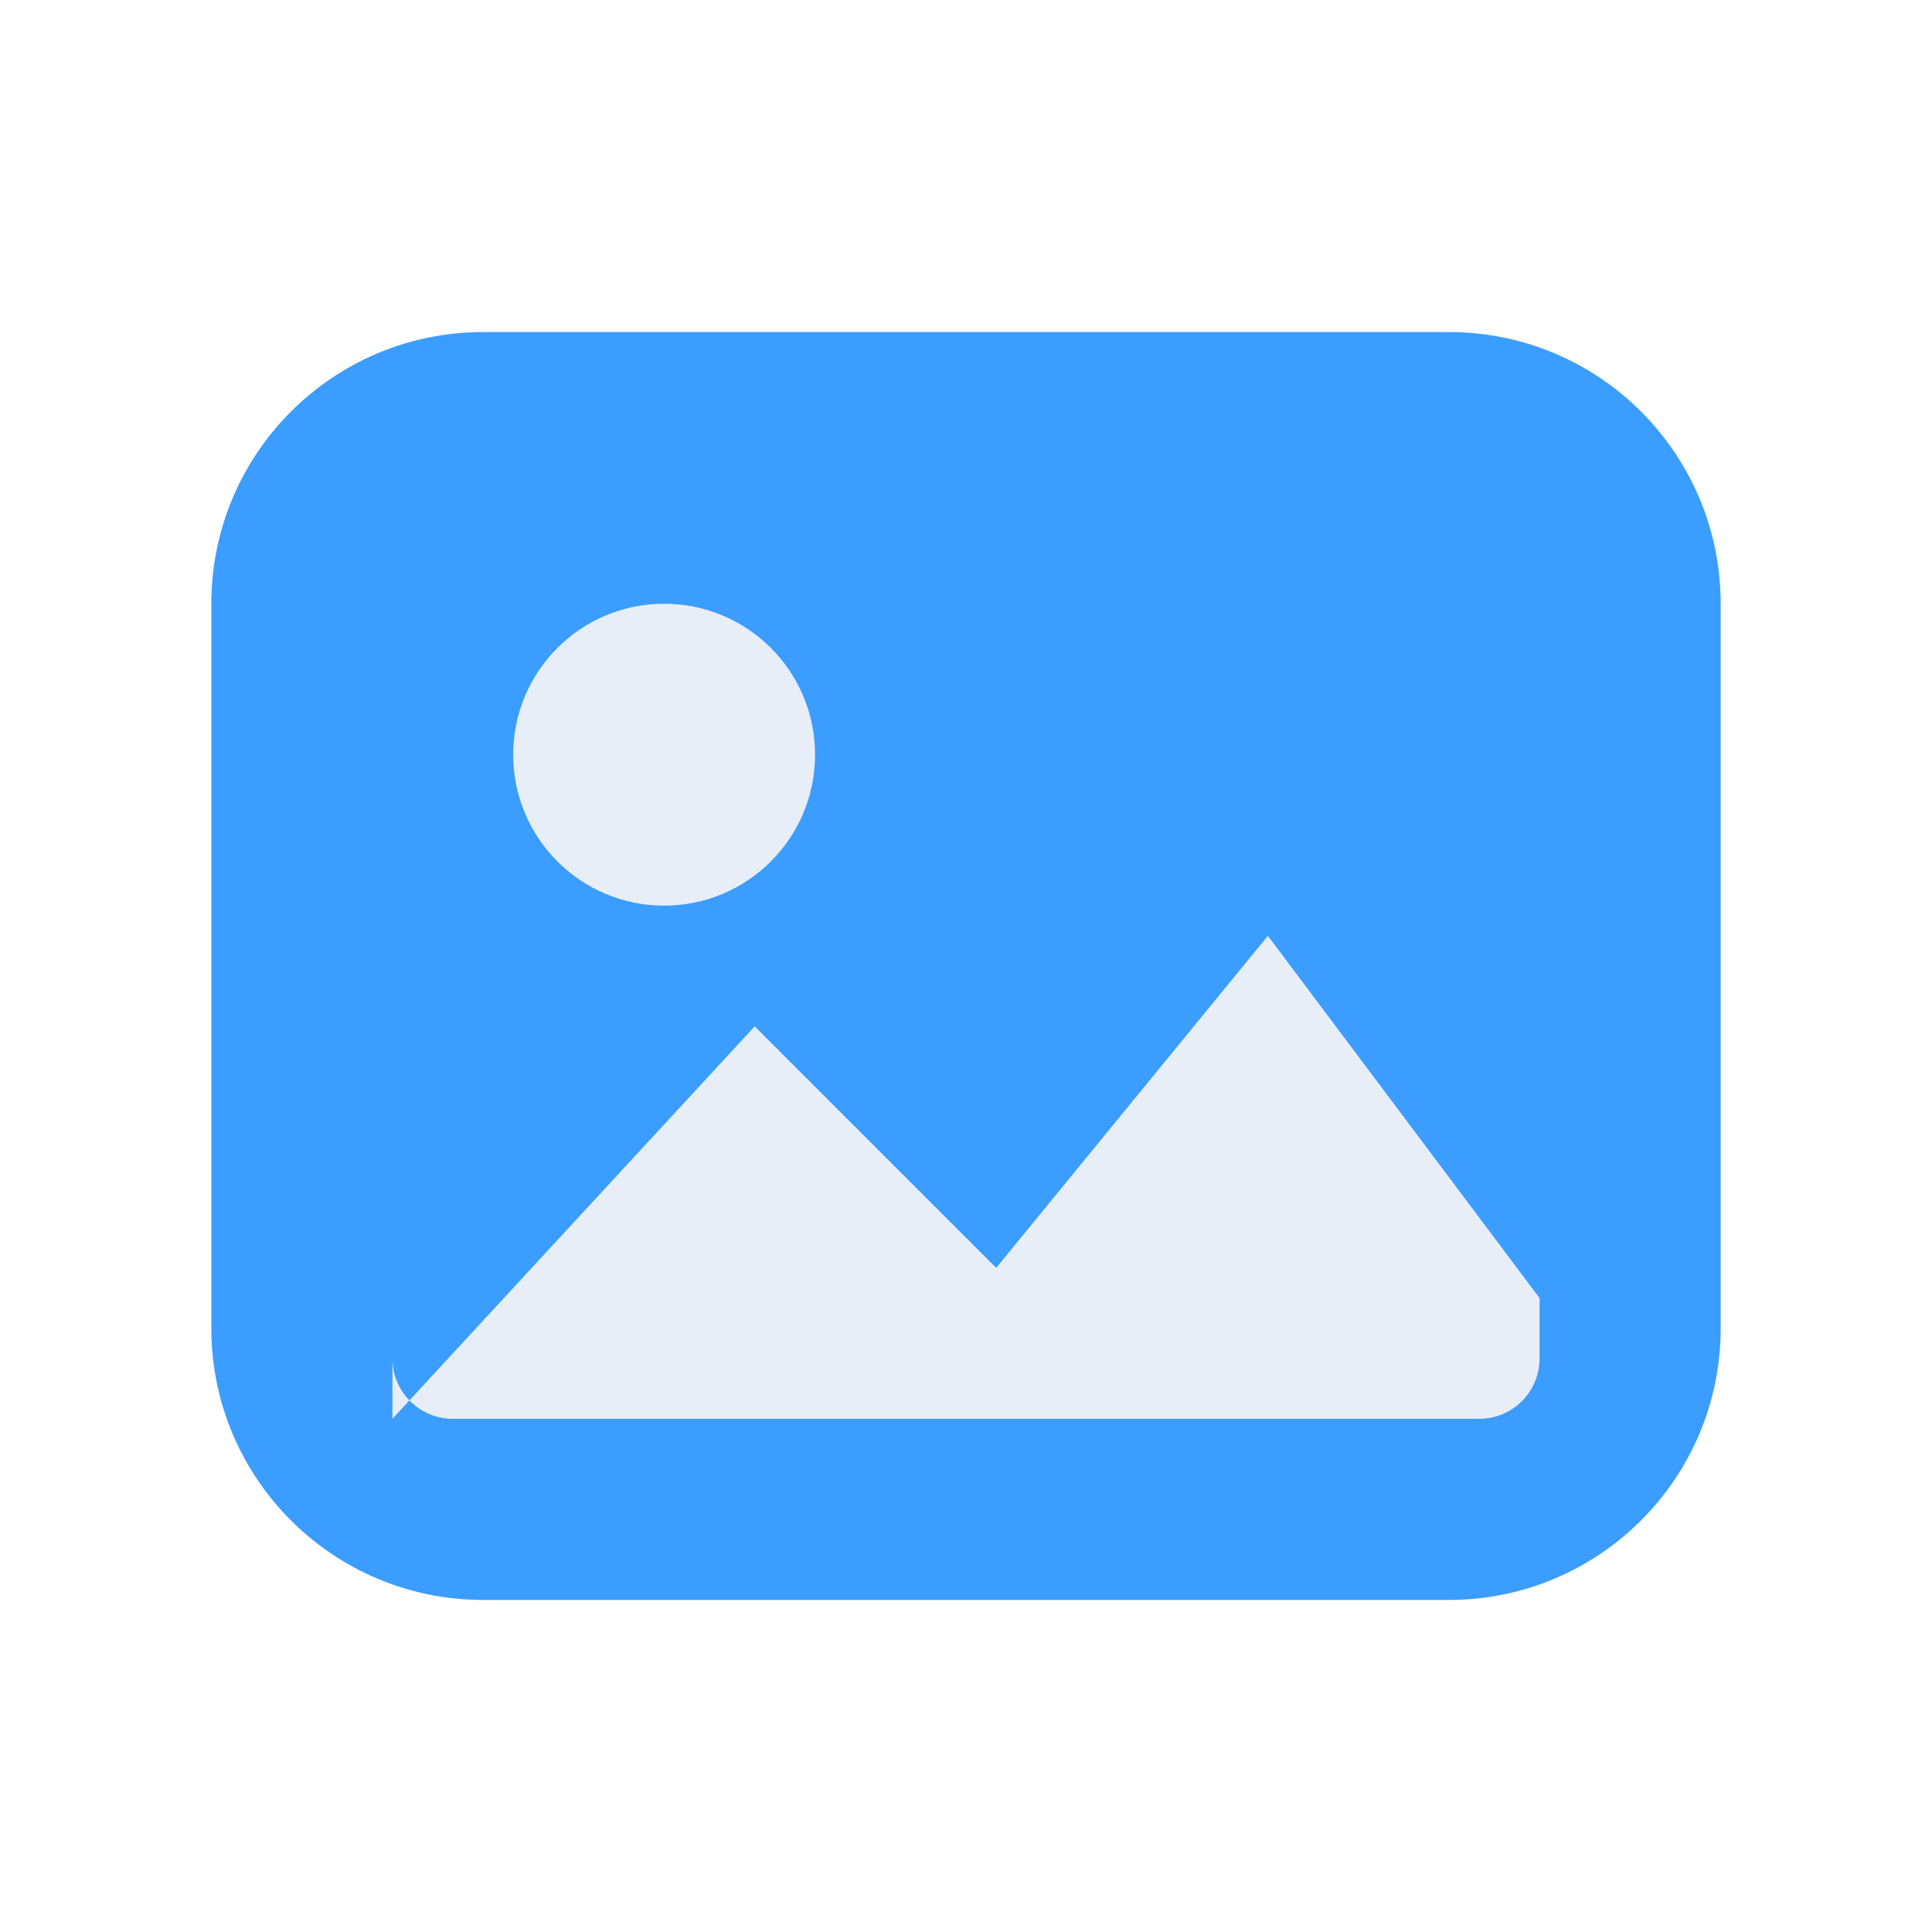
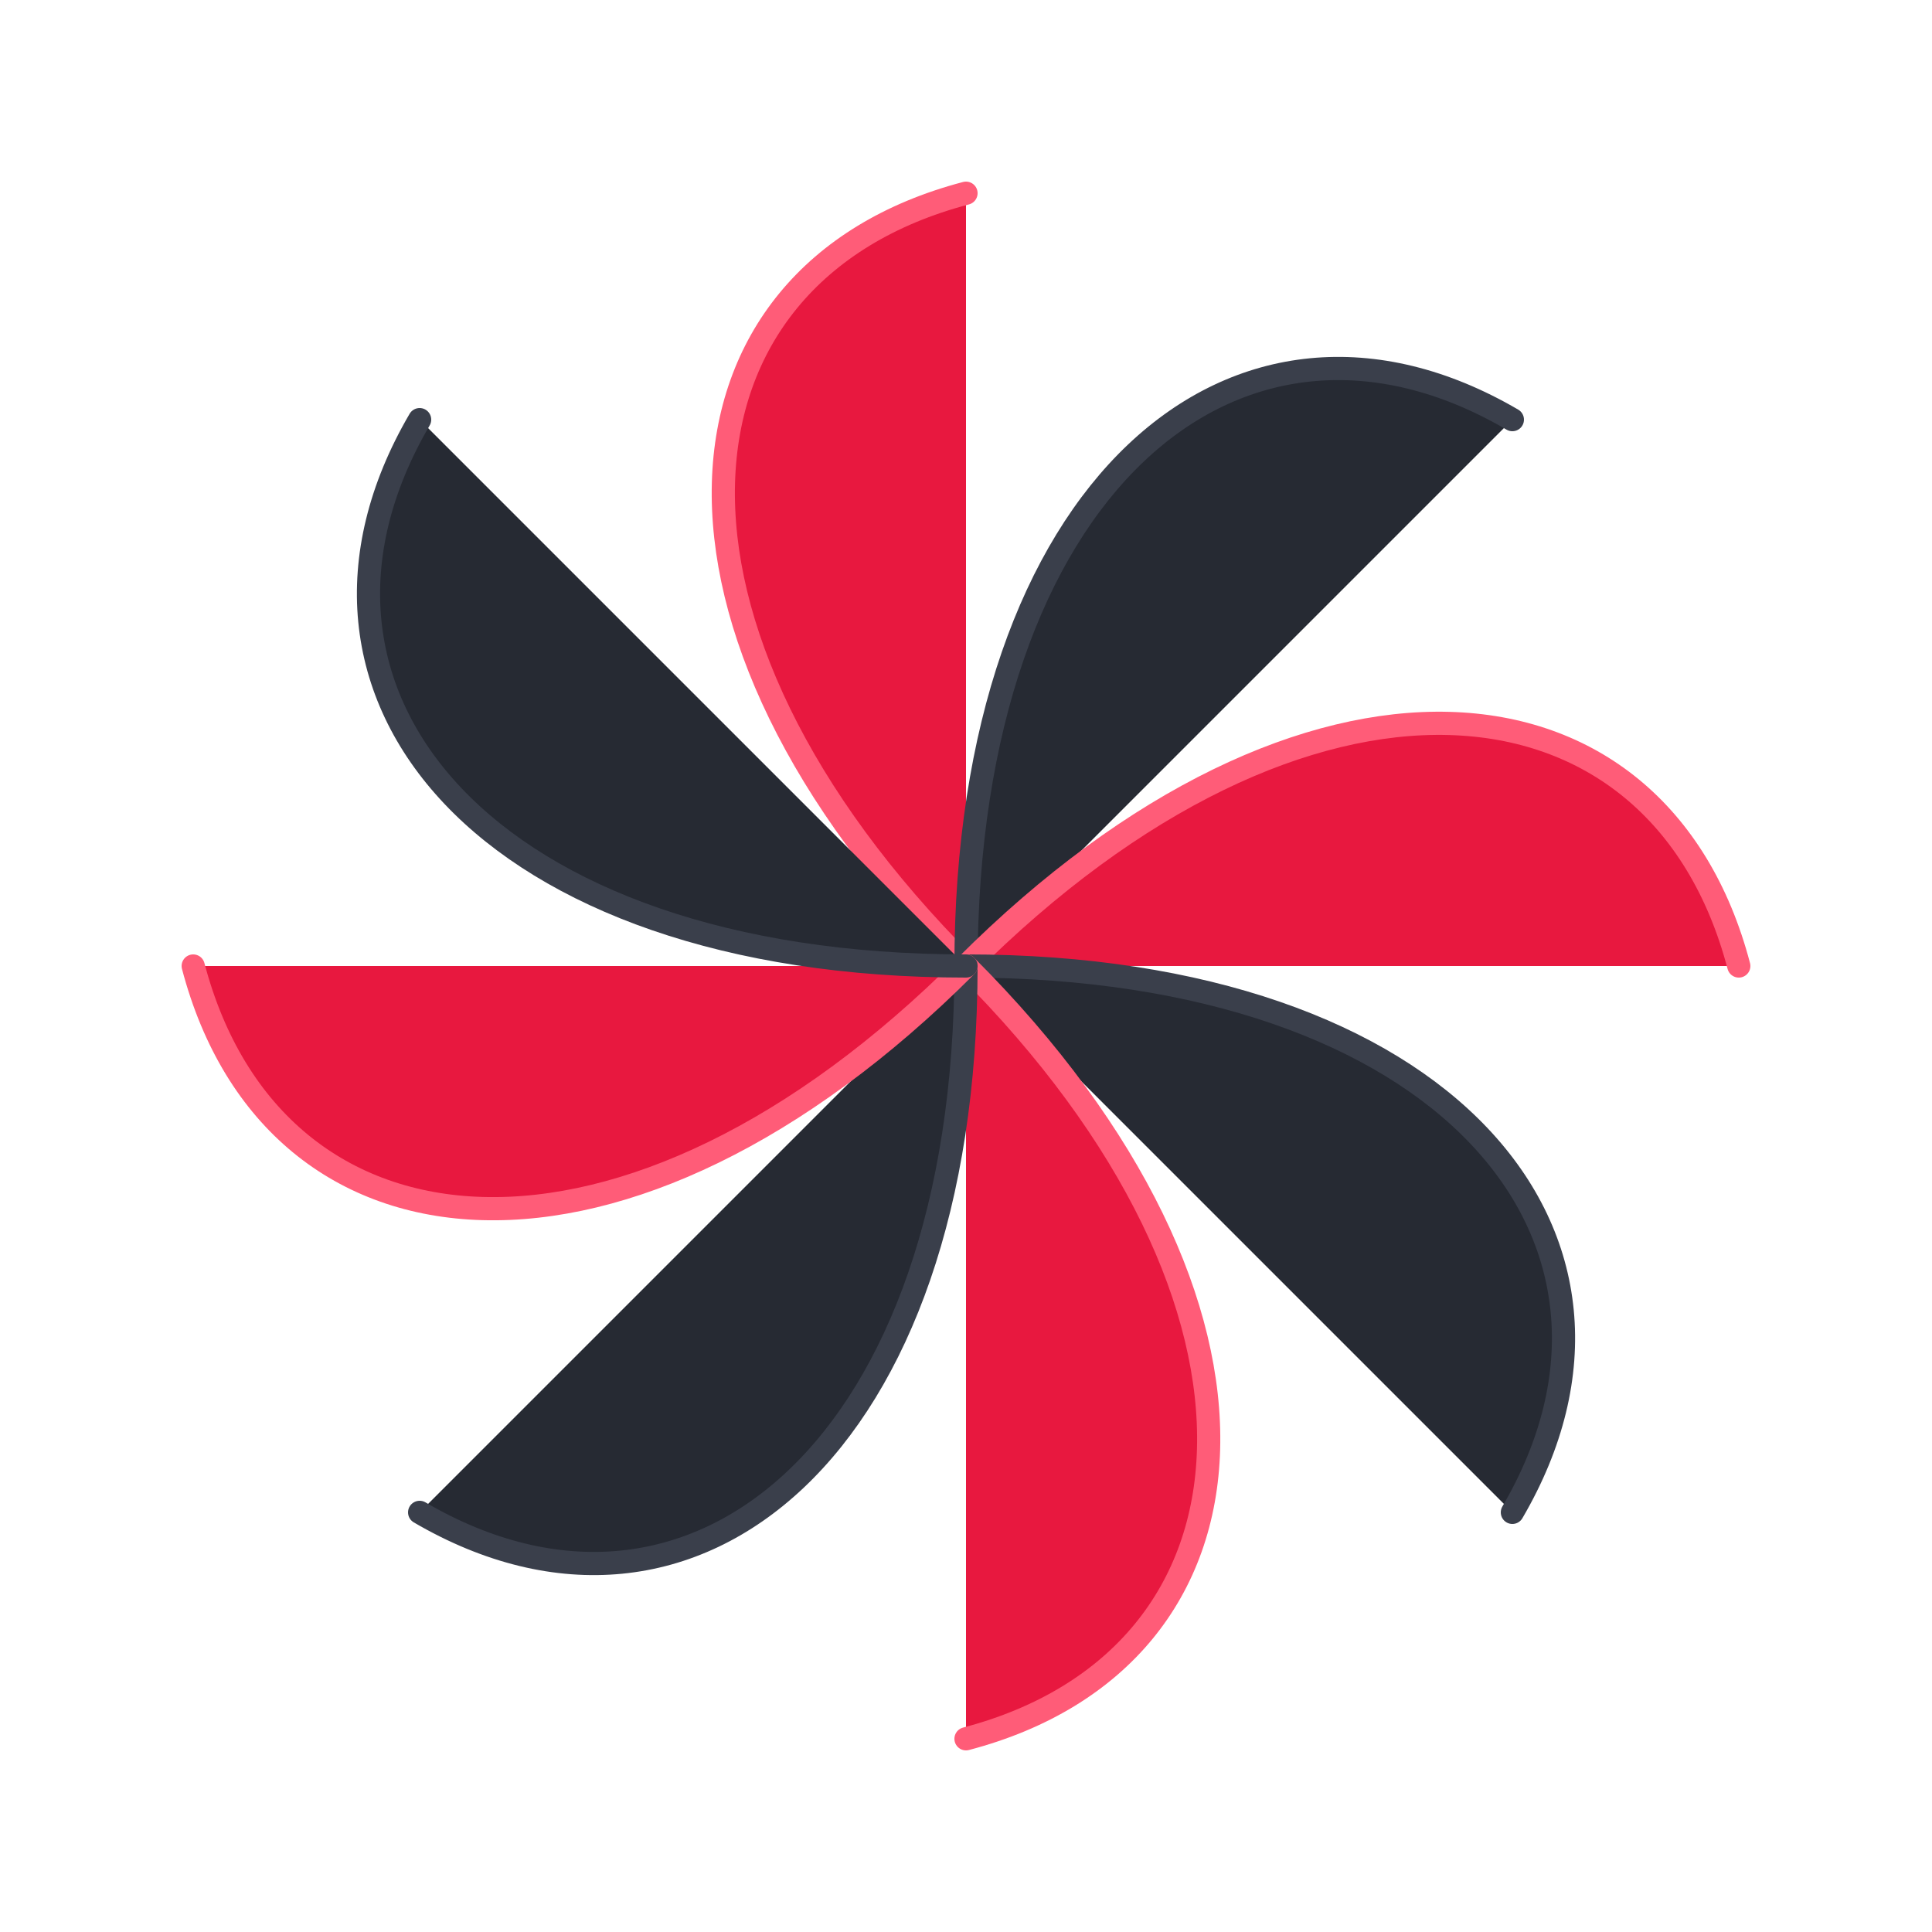
- <svg xmlns="http://www.w3.org/2000/svg" viewBox="0 0 64 64" role="img" aria-label="Drive Fotos">
-   <rect fill="#3b9dff" x="7" y="11" width="50" height="42" rx="9" />
-   <circle fill="#e8eef7" cx="22" cy="25" r="5" />
-   <path fill="#e8eef7" d="M13 47l12-13 8 8 9-11 9 12v2a2 2 0 0 1-2 2H15a2 2 0 0 1-2-2Z" />
+ <svg xmlns="http://www.w3.org/2000/svg" viewBox="0 0 100 100" role="img" aria-label="Drive Fotos">
+   <path d="M50 50 L50.00 10.00 C34.06 14.19 32.46 32.46 50 50Z" fill="#e8183f" />
+   <path d="M50.00 10.00 C34.06 14.19 32.46 32.46 50 50" fill="none" stroke="#ff5c78" stroke-width="1.2" stroke-linecap="round" />
+   <path d="M50 50 L78.28 21.72 C64.05 13.40 50.00 25.20 50 50Z" fill="#262a33" />
+   <path d="M78.28 21.72 C64.05 13.40 50.00 25.20 50 50" fill="none" stroke="#3a3f4b" stroke-width="1.2" stroke-linecap="round" />
+   <path d="M50 50 L90.00 50.00 C85.81 34.06 67.54 32.46 50 50Z" fill="#e8183f" />
+   <path d="M90.00 50.00 C85.81 34.06 67.54 32.46 50 50" fill="none" stroke="#ff5c78" stroke-width="1.2" stroke-linecap="round" />
+   <path d="M50 50 L78.28 78.28 C86.60 64.05 74.80 50.00 50 50Z" fill="#262a33" />
+   <path d="M78.28 78.28 C86.60 64.05 74.80 50.00 50 50" fill="none" stroke="#3a3f4b" stroke-width="1.2" stroke-linecap="round" />
+   <path d="M50 50 L50.00 90.00 C65.94 85.81 67.54 67.54 50 50Z" fill="#e8183f" />
+   <path d="M50.00 90.00 C65.94 85.81 67.54 67.54 50 50" fill="none" stroke="#ff5c78" stroke-width="1.2" stroke-linecap="round" />
+   <path d="M50 50 L21.72 78.28 C35.95 86.60 50.00 74.80 50 50Z" fill="#262a33" />
+   <path d="M21.72 78.28 C35.95 86.60 50.00 74.80 50 50" fill="none" stroke="#3a3f4b" stroke-width="1.2" stroke-linecap="round" />
+   <path d="M50 50 L10.00 50.00 C14.19 65.94 32.46 67.54 50 50Z" fill="#e8183f" />
+   <path d="M10.00 50.00 C14.19 65.94 32.46 67.54 50 50" fill="none" stroke="#ff5c78" stroke-width="1.2" stroke-linecap="round" />
+   <path d="M50 50 L21.72 21.72 C13.40 35.95 25.20 50.00 50 50Z" fill="#262a33" />
+   <path d="M21.72 21.72 C13.40 35.95 25.20 50.00 50 50" fill="none" stroke="#3a3f4b" stroke-width="1.2" stroke-linecap="round" />
</svg>
